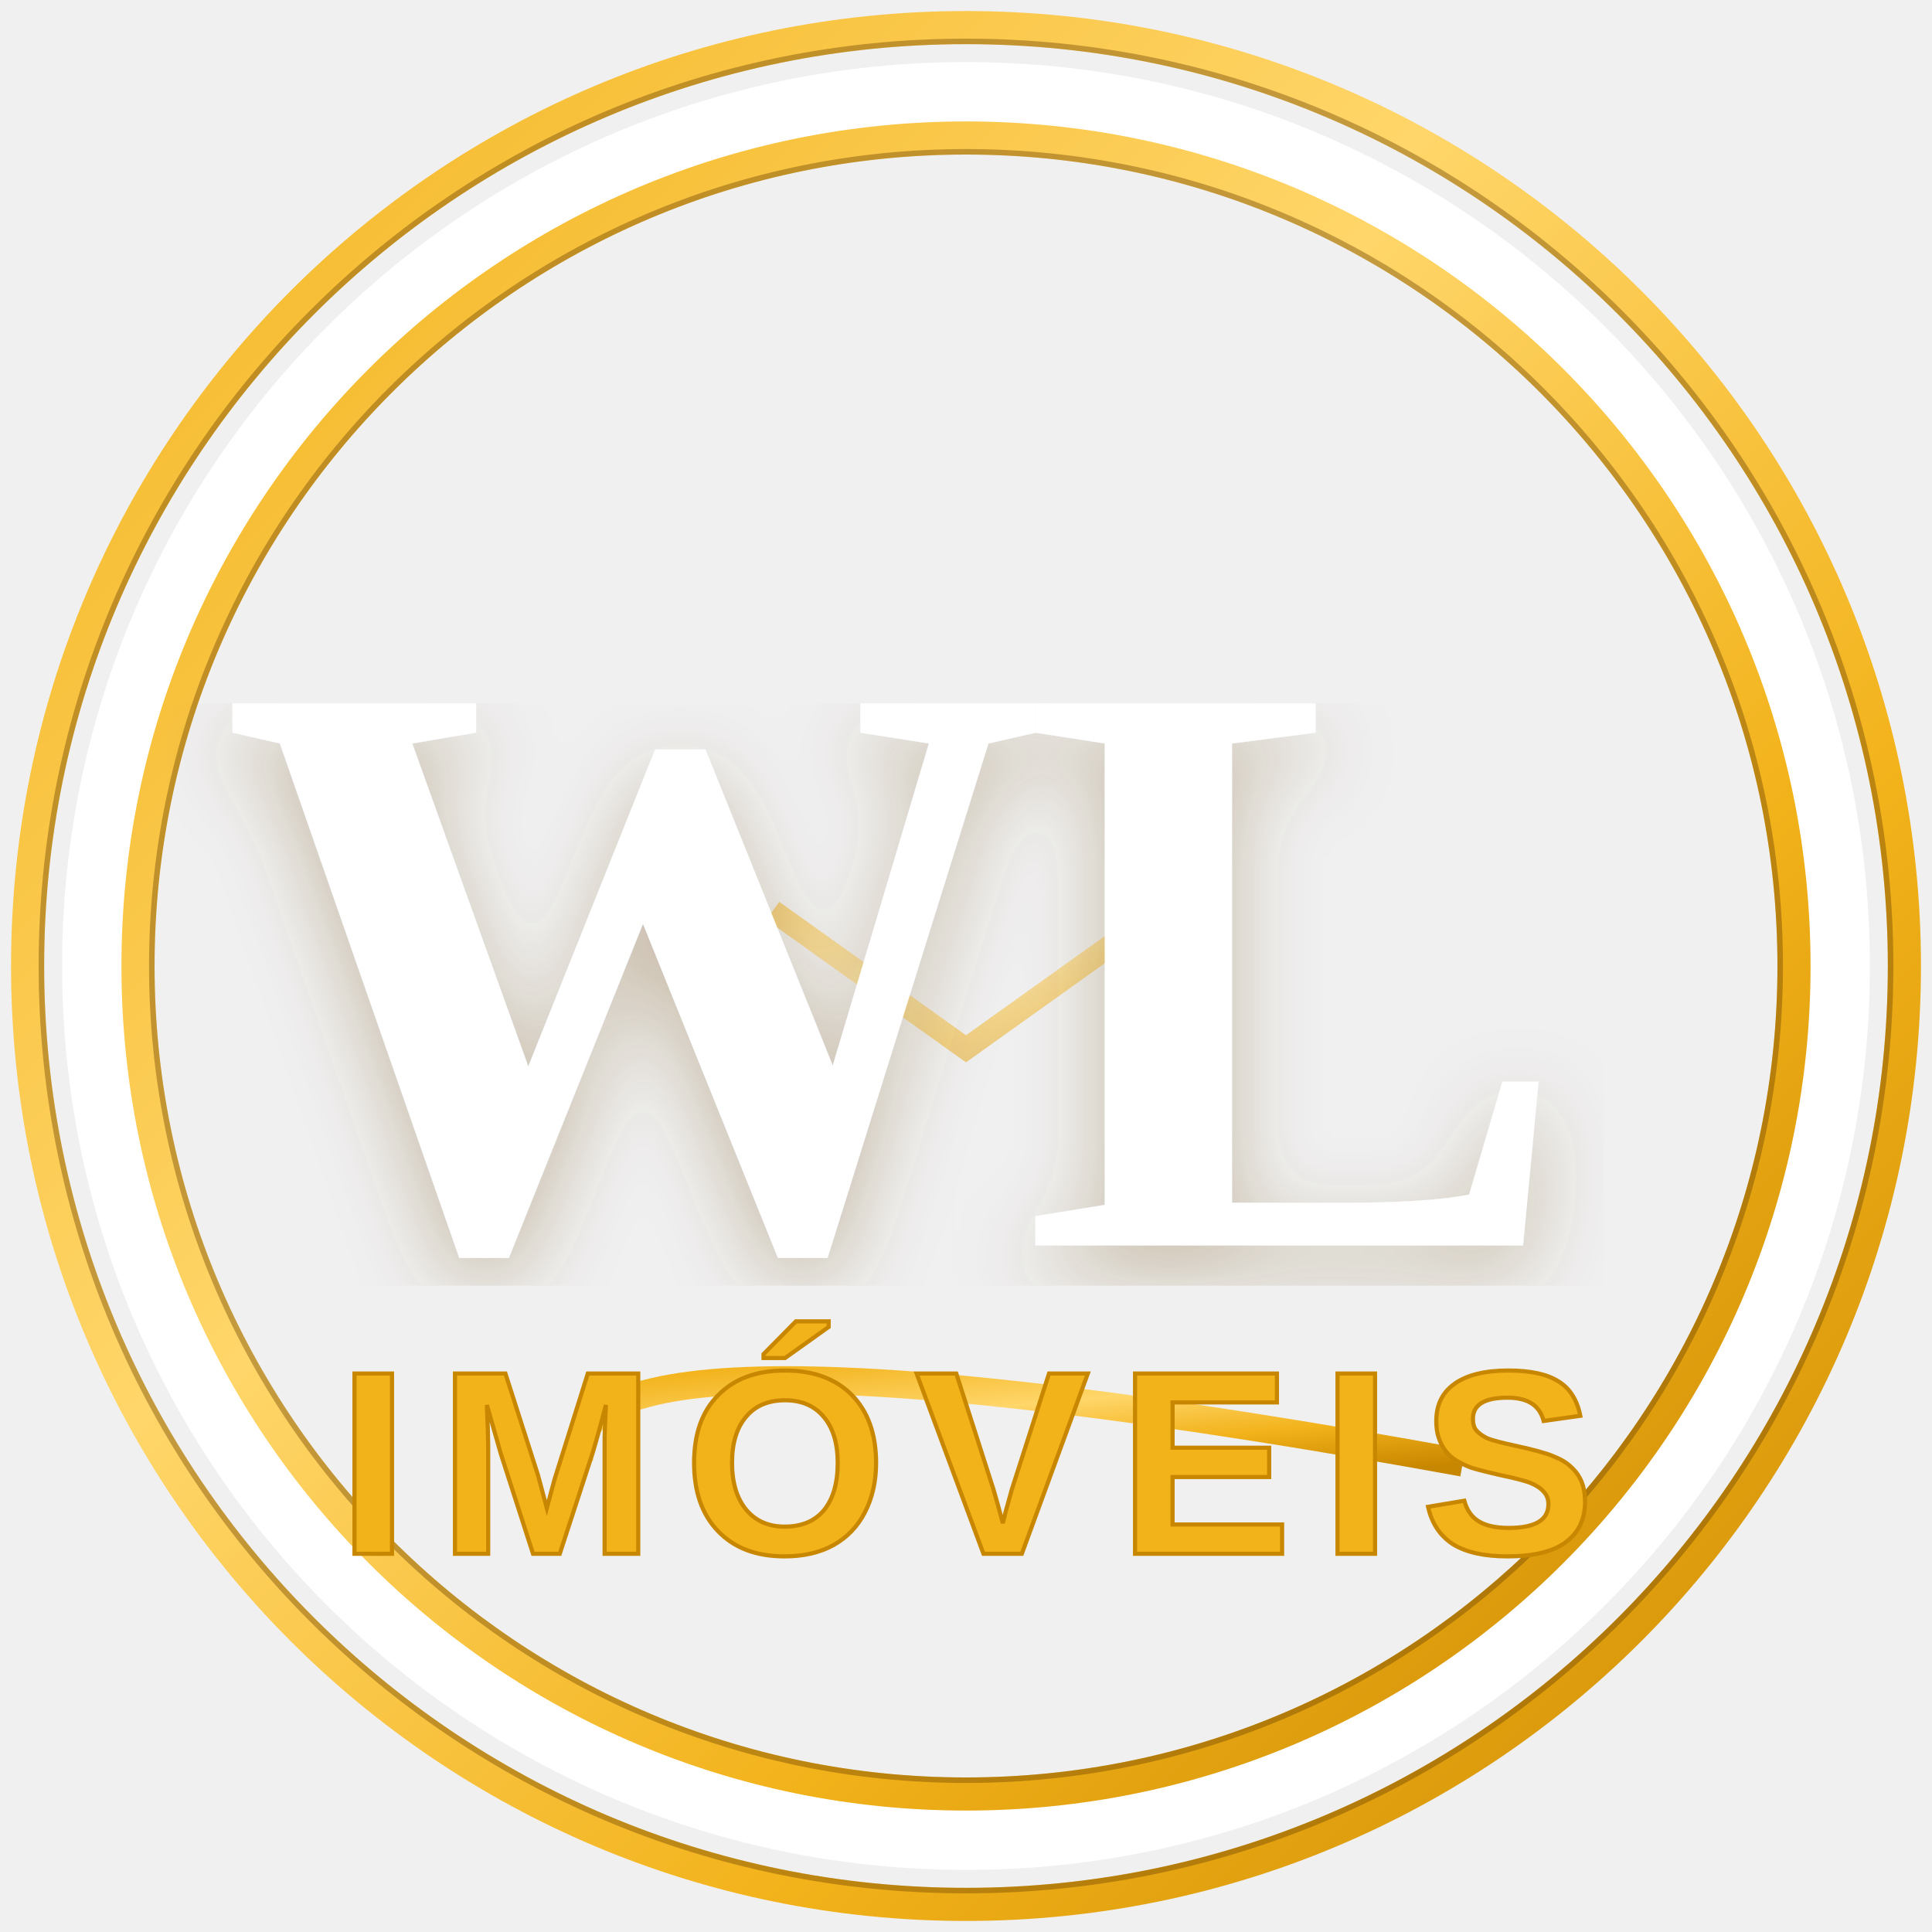
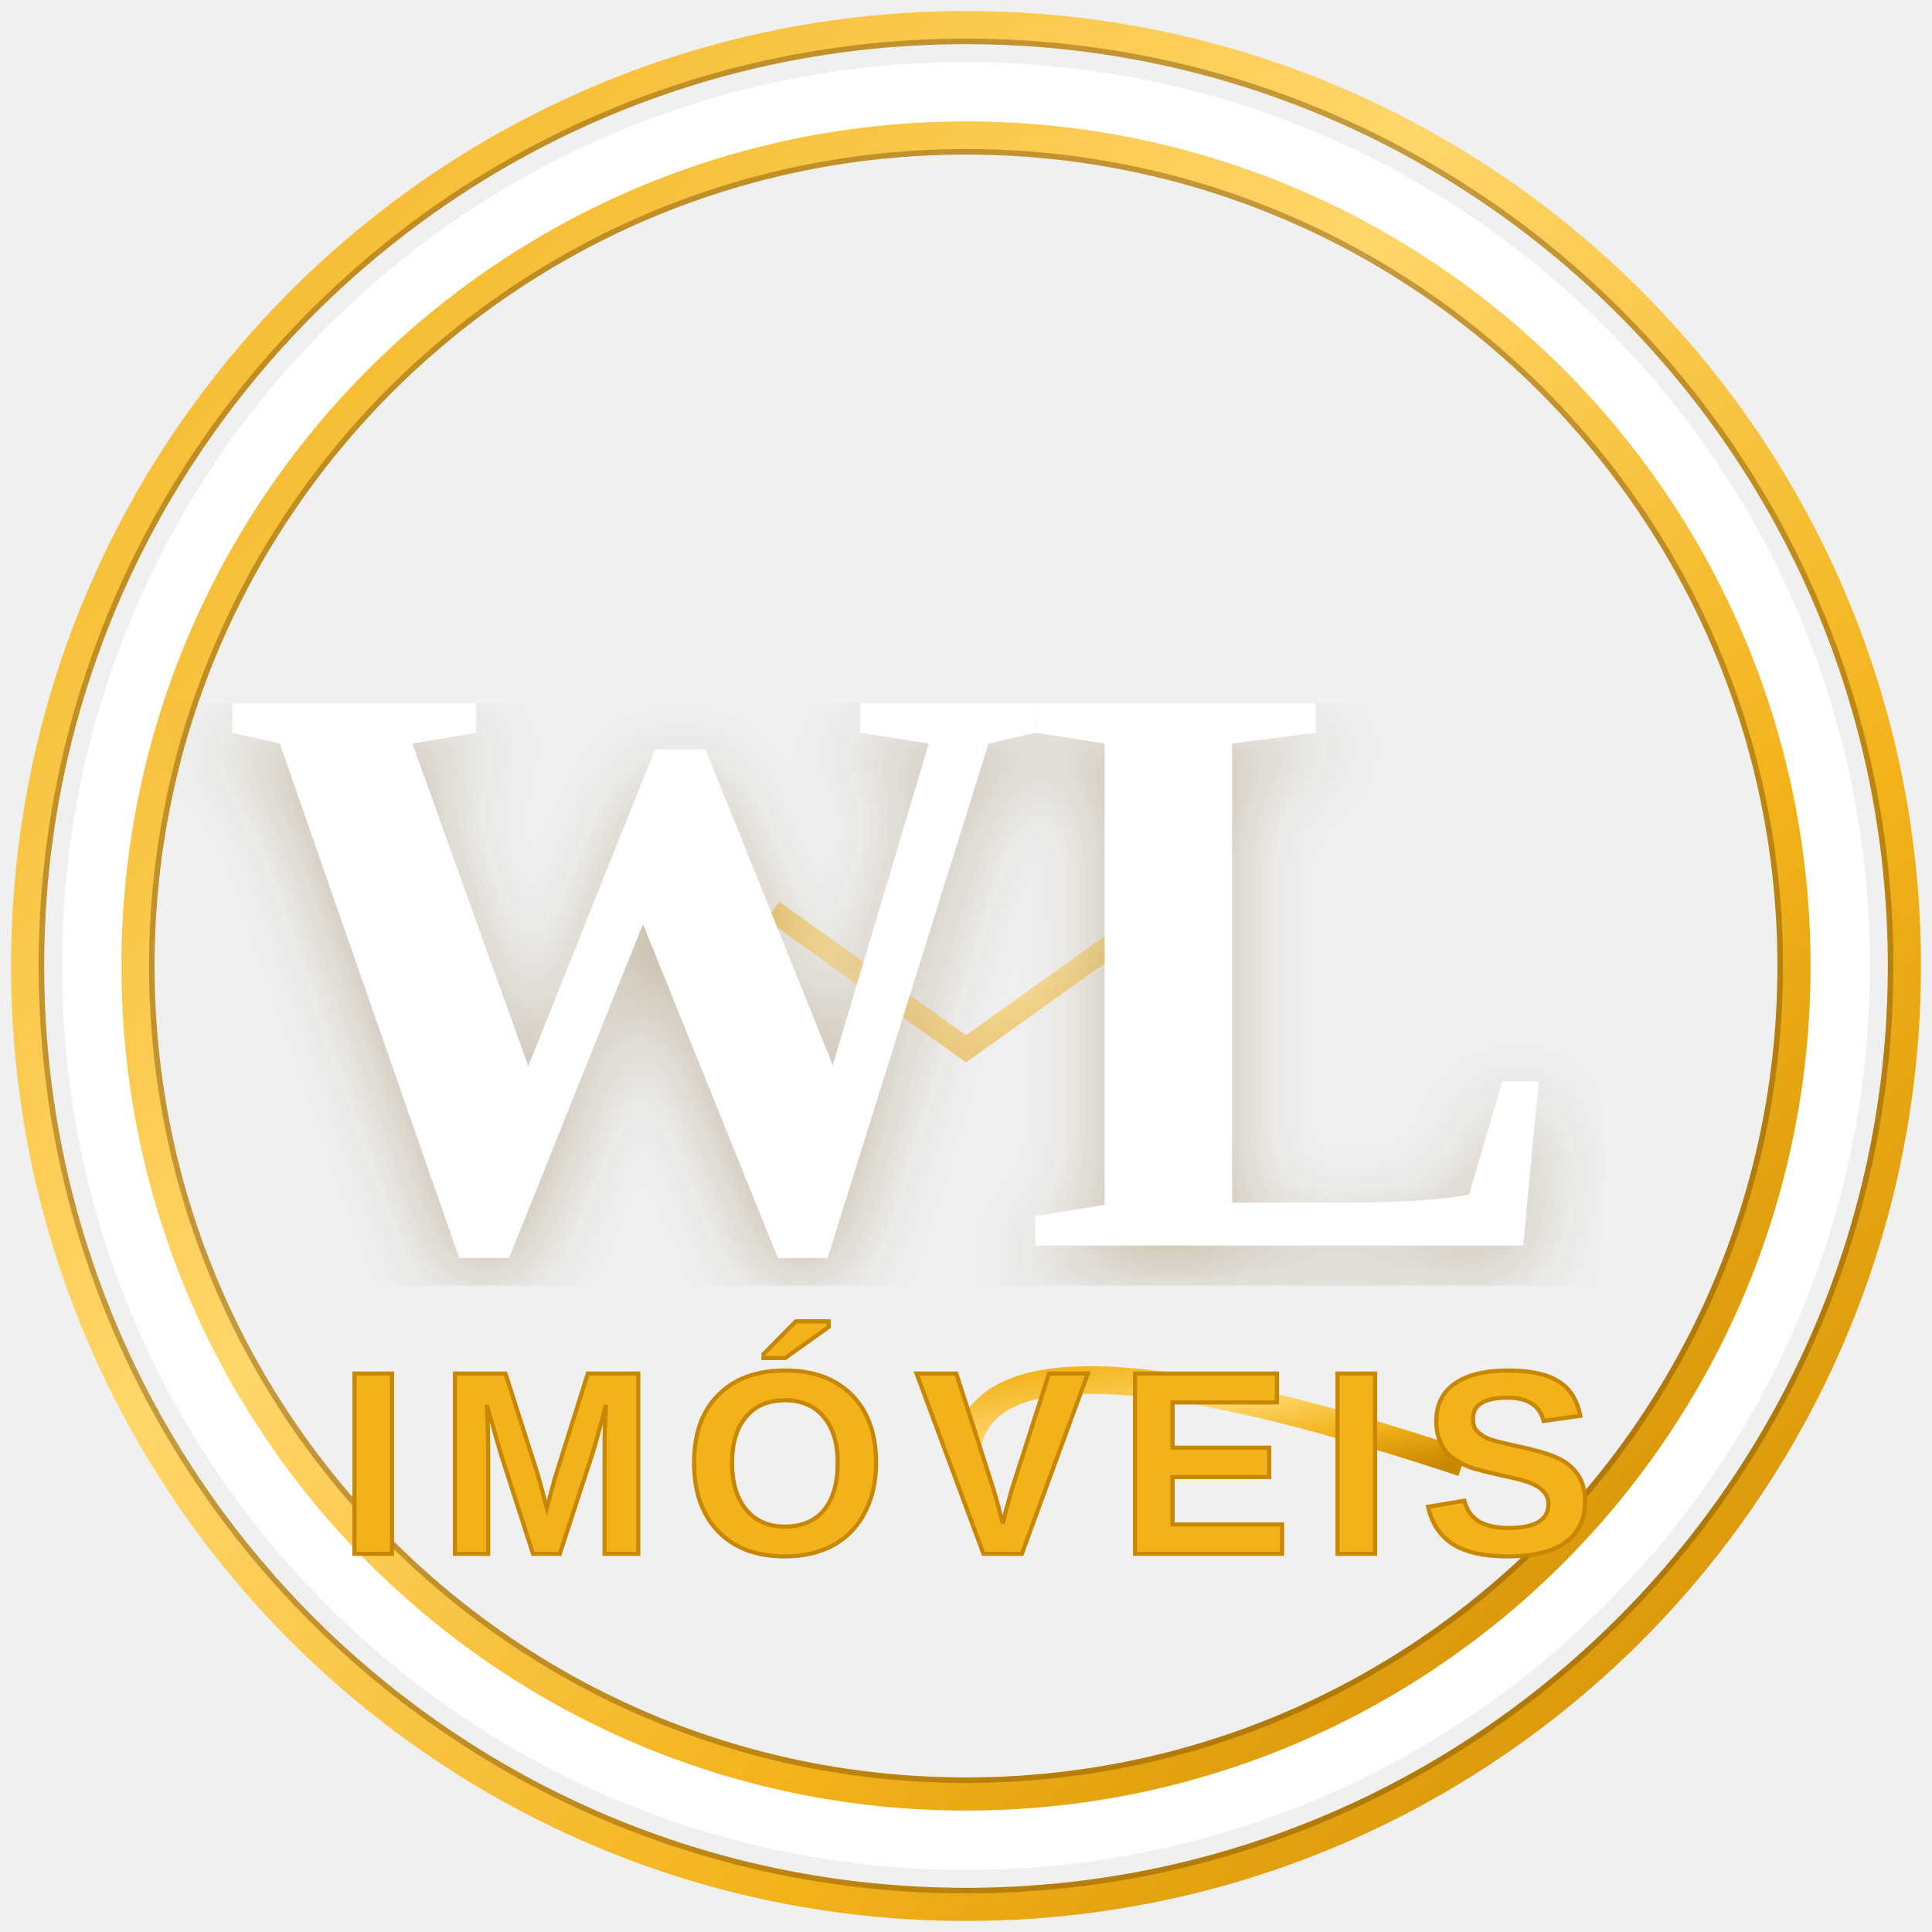
<svg xmlns="http://www.w3.org/2000/svg" width="70" height="70" viewBox="0 0 70 70" preserveAspectRatio="xMidYMid meet">
  <defs>
    <linearGradient id="goldGrad" x1="0%" y1="0%" x2="100%" y2="100%">
      <stop offset="0%" style="stop-color:#F2B21A" />
      <stop offset="40%" style="stop-color:#FFD66A" />
      <stop offset="70%" style="stop-color:#F2B21A" />
      <stop offset="100%" style="stop-color:#C88700" />
    </linearGradient>
    <linearGradient id="goldDark" x1="0%" y1="0%" x2="100%" y2="100%">
      <stop offset="0%" style="stop-color:#C88700" />
      <stop offset="50%" style="stop-color:#F2B21A" />
      <stop offset="100%" style="stop-color:#C88700" />
    </linearGradient>
    <filter id="shadow" x="-5%" y="-5%" width="110%" height="110%">
      <feDropShadow dx="0" dy="1" stdDeviation="1.5" flood-color="#6B4200" flood-opacity="0.3" />
    </filter>
  </defs>
  <circle cx="35" cy="35" r="34" fill="none" stroke="url(#goldGrad)" stroke-width="1.2" />
  <circle cx="35" cy="35" r="33.5" fill="none" stroke="#6B4200" stroke-width="0.2" opacity="0.4" />
  <circle cx="35" cy="35" r="31.5" fill="none" stroke="#FFFFFF" stroke-width="2.5" />
  <circle cx="35" cy="35" r="30" fill="none" stroke="url(#goldGrad)" stroke-width="1.2" />
  <circle cx="35" cy="35" r="29.5" fill="none" stroke="#6B4200" stroke-width="0.2" opacity="0.4" />
  <path d="M 28 33 L 35 38 L 42 33" fill="none" stroke="url(#goldGrad)" stroke-width="0.8" opacity="0.5" />
  <g filter="url(#shadow)">
    <text x="23" y="35" font-family="'Times New Roman', Georgia, serif" font-size="30" font-weight="bold" fill="#FFFFFF" text-anchor="middle" dominant-baseline="central">W</text>
    <text x="47" y="35" font-family="'Times New Roman', Georgia, serif" font-size="30" font-weight="bold" fill="#FFFFFF" text-anchor="middle" dominant-baseline="central">L</text>
  </g>
-   <path d="M 21 53 Q 20 47 53 53" fill="none" stroke="url(#goldGrad)" stroke-width="1" />
+   <path d="M 35 53 Q 35 47 53 53" fill="none" stroke="url(#goldGrad)" stroke-width="1" />
  <text x="35" y="53" font-family="Arial, Helvetica, sans-serif" font-size="9.5" font-weight="bold" fill="#F2B21A" text-anchor="middle" letter-spacing="1" dominant-baseline="central" stroke="#C88700" stroke-width="0.15">
    IMÓVEIS
  </text>
</svg>
